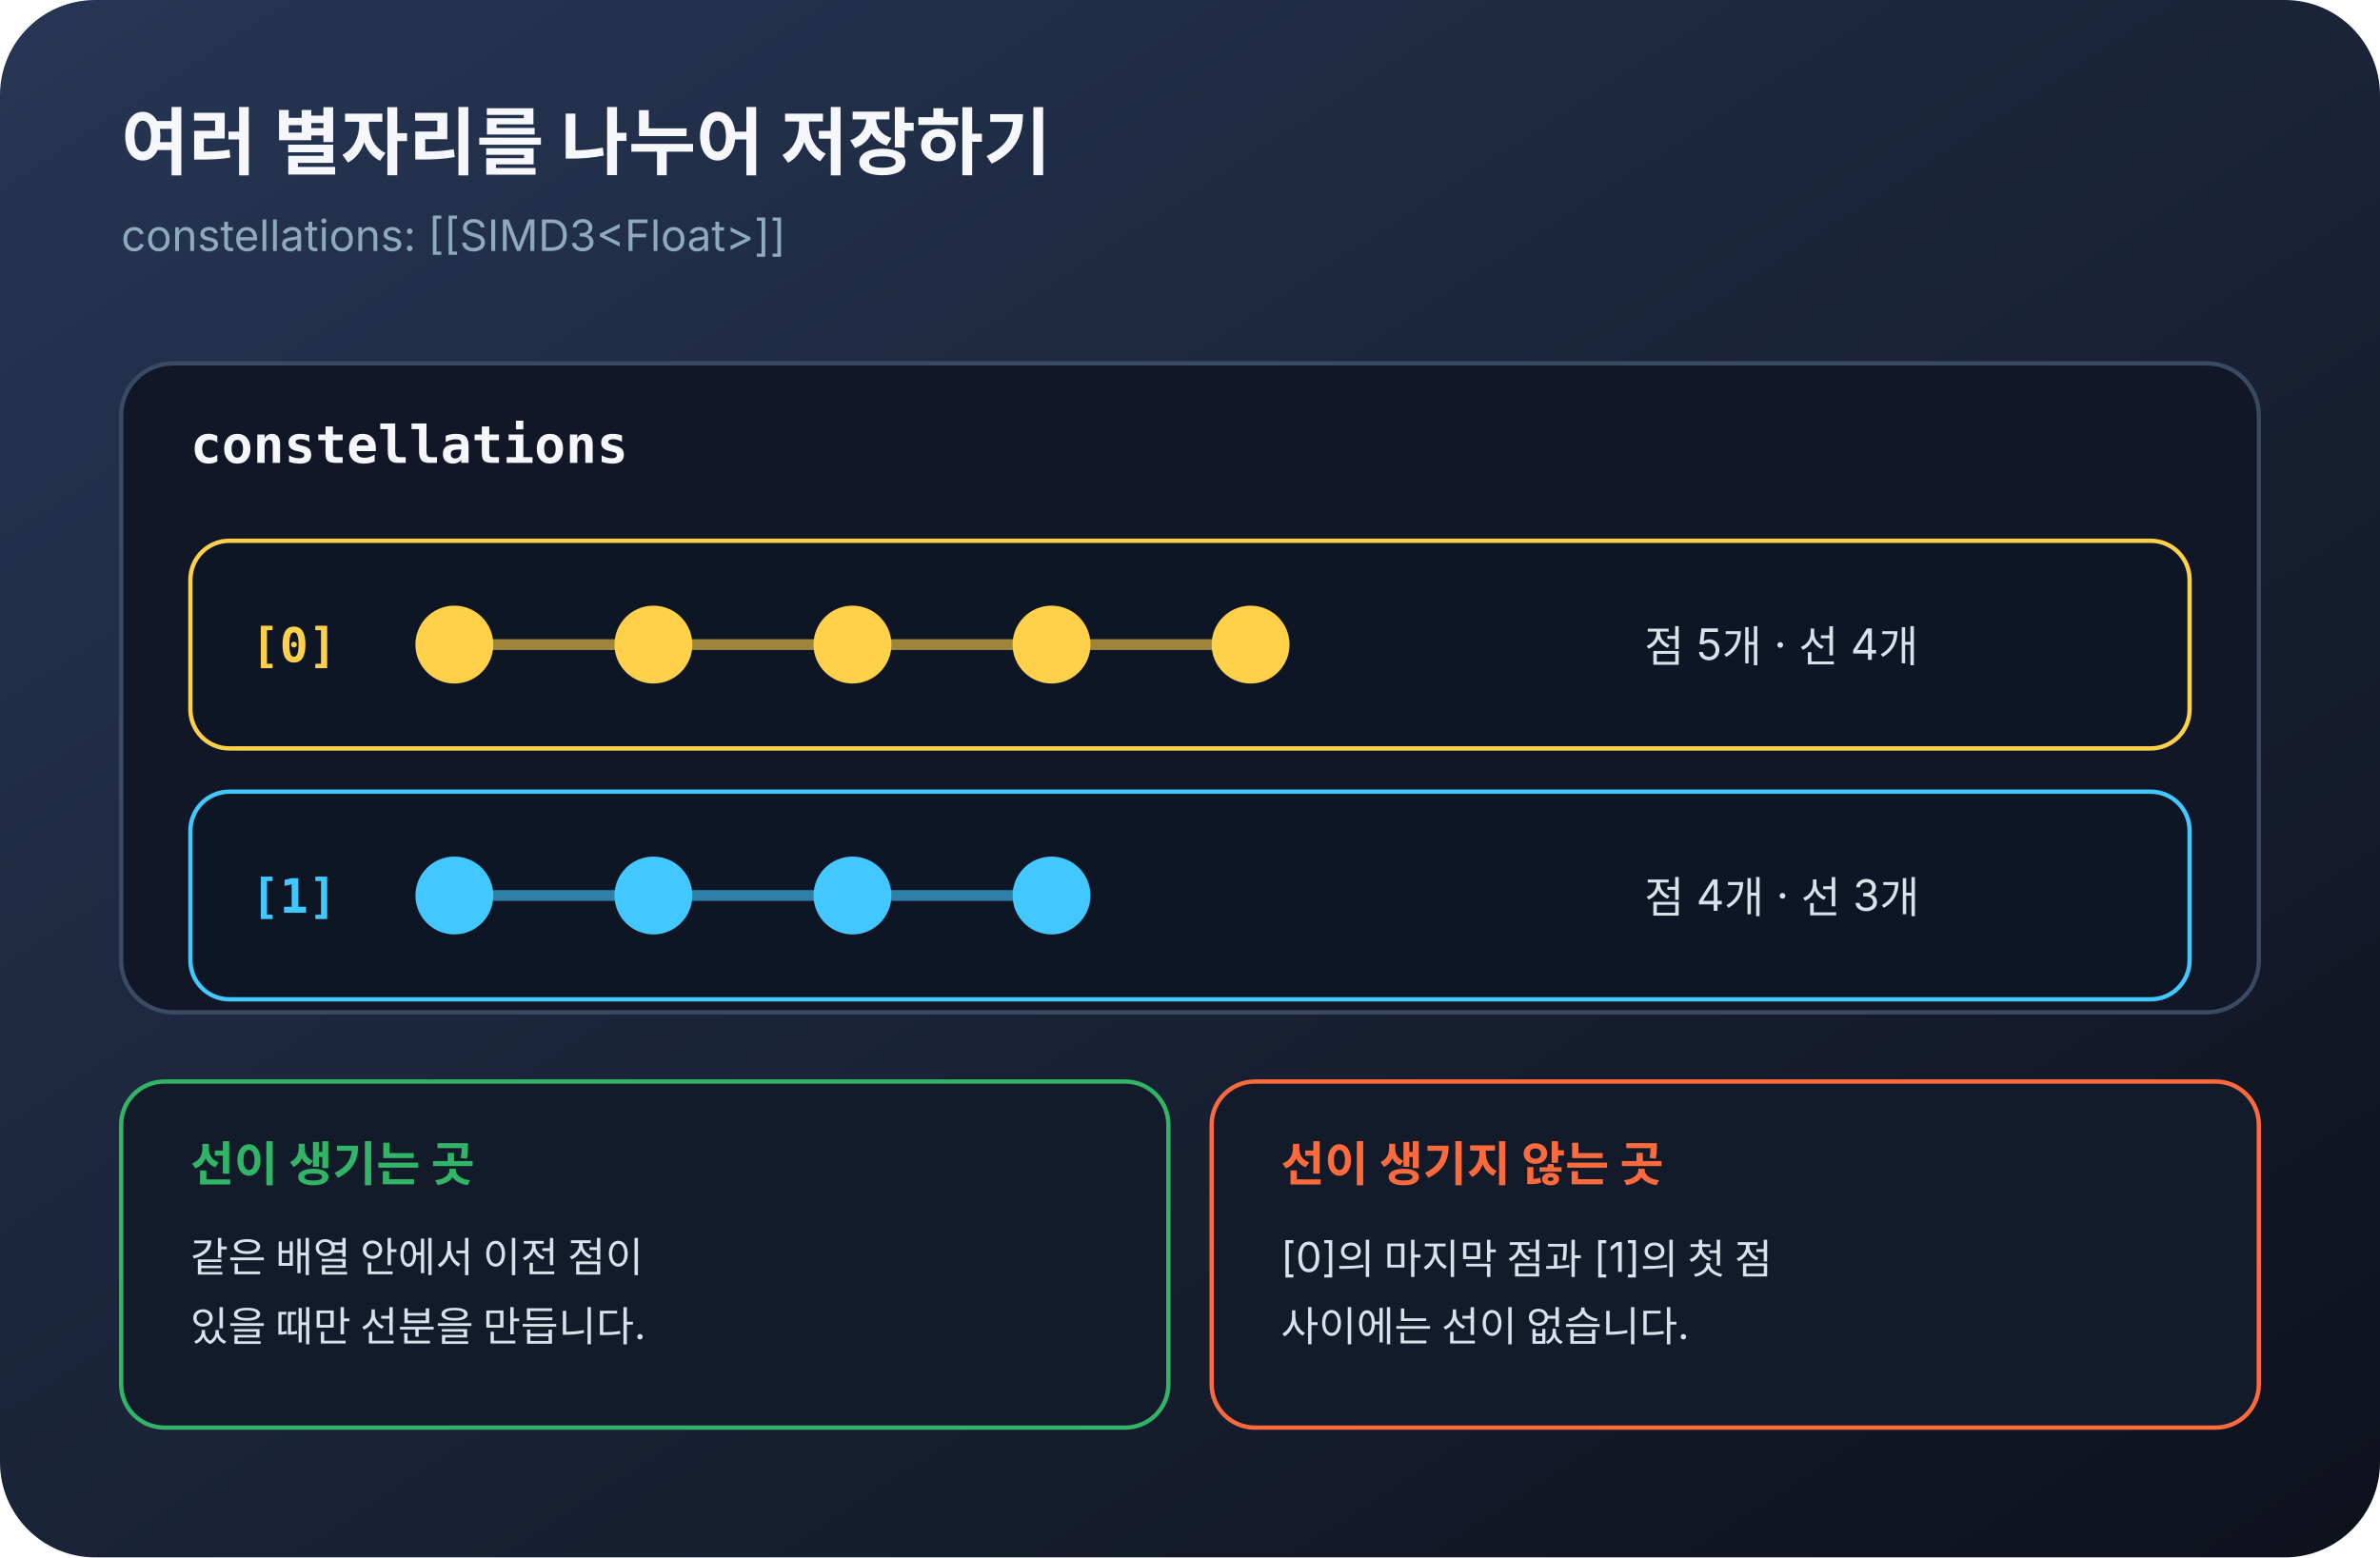
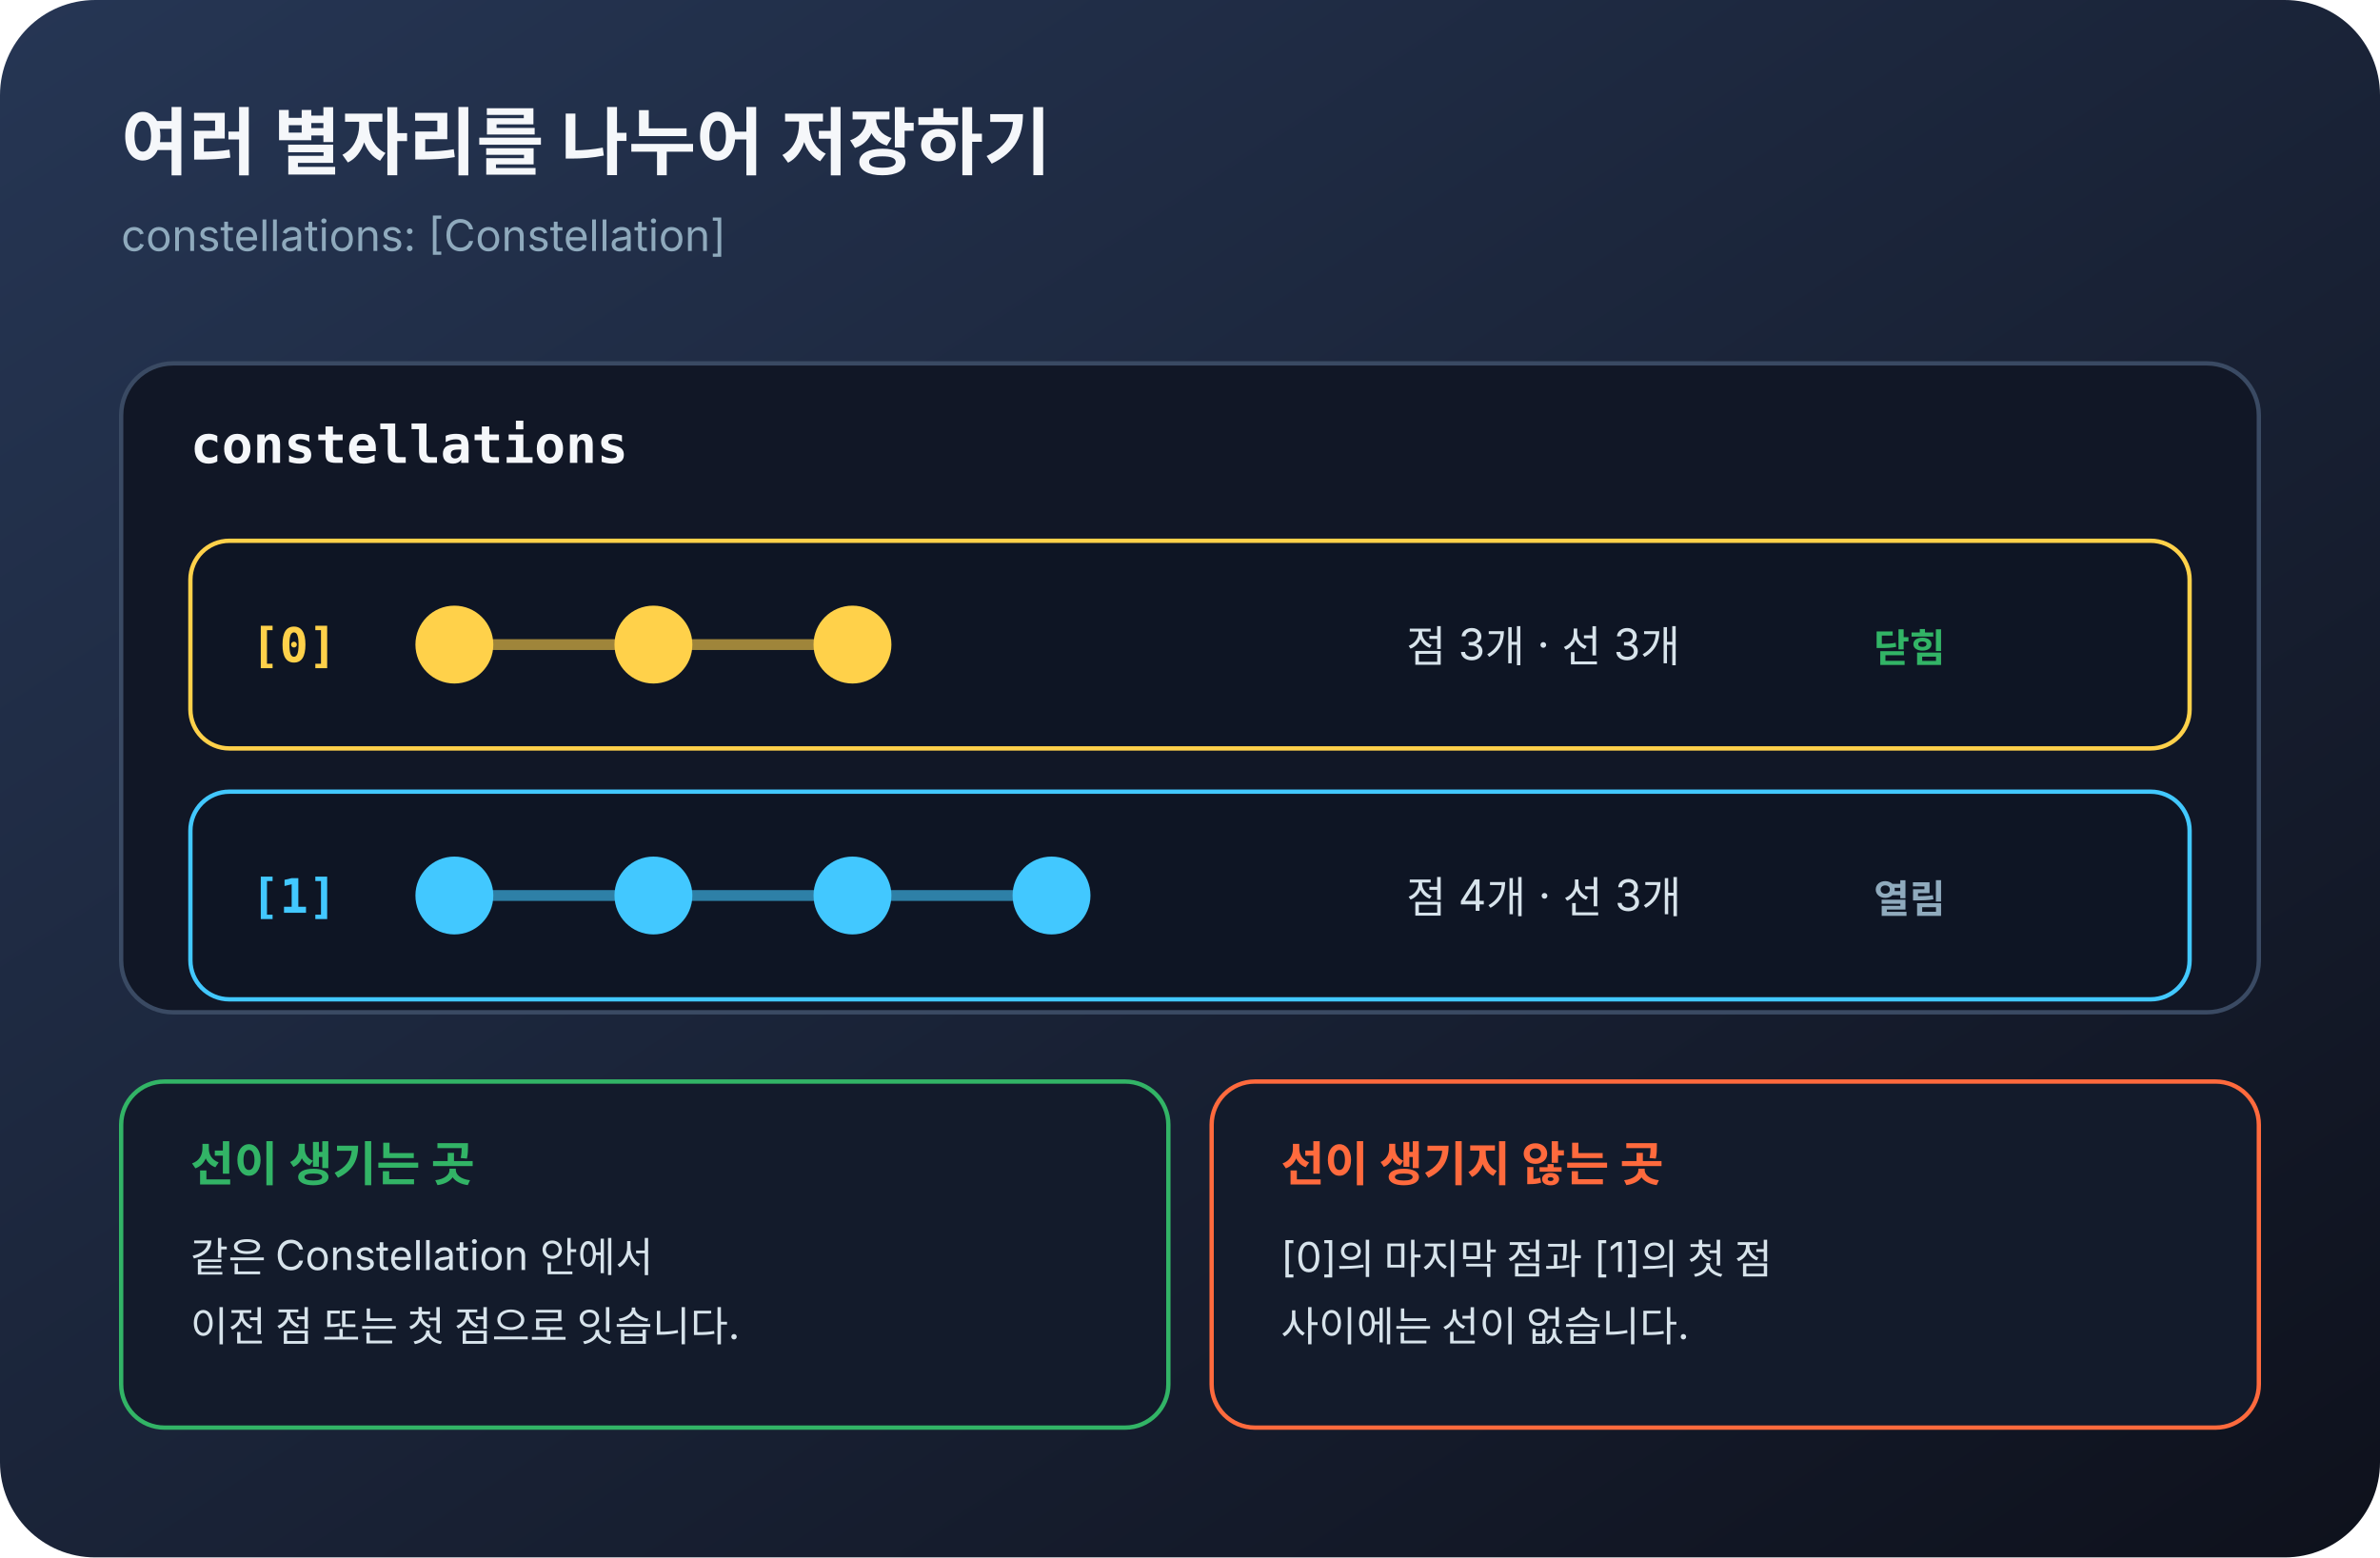
<svg xmlns="http://www.w3.org/2000/svg" width="1100" height="720" viewBox="0 0 1100 720" role="img" aria-labelledby="t d">
  <defs>
    <linearGradient id="bg" x1="0" y1="0" x2="1" y2="1">
      <stop stop-color="#263654" />
      <stop offset="1" stop-color="#0e111c" />
    </linearGradient>
    <linearGradient id="glass" x1="0" y1="0" x2="1" y2="1">
      <stop stop-color="#ffffff" stop-opacity=".22" />
      <stop offset="1" stop-color="#8adfff" stop-opacity=".07" />
    </linearGradient>
    <marker id="head" viewBox="0 0 12 12" refX="9" refY="6" markerWidth="7" markerHeight="7" orient="auto-start-reverse">
      <path d="M1 1 L11 6 L1 11 z" fill="#42c8ff" />
    </marker>
    <marker id="headw" viewBox="0 0 12 12" refX="9" refY="6" markerWidth="7" markerHeight="7" orient="auto-start-reverse">
      <path d="M1 1 L11 6 L1 11 z" fill="#8faabd" />
    </marker>
  </defs>
  <rect x="0" y="0" width="1100" height="720" rx="44" fill="url(#bg)" />
  <text x="56" y="78" fill="#f5f7fa" font-family="-apple-system,'SF Pro Text','Apple SD Gothic Neo',sans-serif" font-size="34" font-weight="700" text-anchor="start">여러 별자리를 나누어 저장하기</text>
-   <text x="56" y="116" fill="#8faabd" font-family="-apple-system,'SF Pro Text','Apple SD Gothic Neo',sans-serif" font-size="20" font-weight="400" text-anchor="start">constellations: [[SIMD3&lt;Float&gt;]]</text>
+   <text x="56" y="116" fill="#8faabd" font-family="-apple-system,'SF Pro Text','Apple SD Gothic Neo',sans-serif" font-size="20" font-weight="400" text-anchor="start">constellations: [Constellation]</text>
  <rect x="56" y="168" width="988" height="300" rx="24" fill="#111726" stroke="#3a4a63" stroke-width="2" />
  <text x="88" y="214" fill="#f5f7fa" font-family="ui-monospace,'SFMono-Regular',Menlo,monospace" font-size="24" font-weight="650" text-anchor="start">constellations</text>
  <rect x="88" y="250" width="924" height="96" rx="18" fill="#0e1524" stroke="#ffd14a" stroke-width="2" />
  <text x="116" y="306" fill="#ffd14a" font-family="ui-monospace,'SFMono-Regular',Menlo,monospace" font-size="22" font-weight="650" text-anchor="start">[0]</text>
  <line x1="210" y1="298" x2="302" y2="298" stroke="#ffd14a" stroke-width="5" opacity=".6" />
  <line x1="302" y1="298" x2="394" y2="298" stroke="#ffd14a" stroke-width="5" opacity=".6" />
-   <line x1="394" y1="298" x2="486" y2="298" stroke="#ffd14a" stroke-width="5" opacity=".6" />
-   <line x1="486" y1="298" x2="578" y2="298" stroke="#ffd14a" stroke-width="5" opacity=".6" />
  <circle cx="210" cy="298" r="18" fill="#ffd14a" />
  <circle cx="302" cy="298" r="18" fill="#ffd14a" />
  <circle cx="394" cy="298" r="18" fill="#ffd14a" />
-   <circle cx="486" cy="298" r="18" fill="#ffd14a" />
-   <circle cx="578" cy="298" r="18" fill="#ffd14a" />
-   <text x="760" y="306" fill="#d7e3eb" font-family="-apple-system,'SF Pro Text','Apple SD Gothic Neo',sans-serif" font-size="20" font-weight="400" text-anchor="start">점 5개 · 선 4개</text>
+   <text x="650" y="306" fill="#d7e3eb" font-family="-apple-system,'SF Pro Text','Apple SD Gothic Neo',sans-serif" font-size="20" font-weight="400" text-anchor="start">점 3개 · 선 3개</text>
+   <text x="866" y="306" fill="#32b466" font-family="-apple-system,'SF Pro Text','Apple SD Gothic Neo',sans-serif" font-size="18" font-weight="650" text-anchor="start">닫힘</text>
  <rect x="88" y="366" width="924" height="96" rx="18" fill="#0e1524" stroke="#42c8ff" stroke-width="2" />
  <text x="116" y="422" fill="#42c8ff" font-family="ui-monospace,'SFMono-Regular',Menlo,monospace" font-size="22" font-weight="650" text-anchor="start">[1]</text>
  <line x1="210" y1="414" x2="302" y2="414" stroke="#42c8ff" stroke-width="5" opacity=".6" />
  <line x1="302" y1="414" x2="394" y2="414" stroke="#42c8ff" stroke-width="5" opacity=".6" />
  <line x1="394" y1="414" x2="486" y2="414" stroke="#42c8ff" stroke-width="5" opacity=".6" />
  <circle cx="210" cy="414" r="18" fill="#42c8ff" />
  <circle cx="302" cy="414" r="18" fill="#42c8ff" />
  <circle cx="394" cy="414" r="18" fill="#42c8ff" />
  <circle cx="486" cy="414" r="18" fill="#42c8ff" />
-   <text x="760" y="422" fill="#d7e3eb" font-family="-apple-system,'SF Pro Text','Apple SD Gothic Neo',sans-serif" font-size="20" font-weight="400" text-anchor="start">점 4개 · 선 3개</text>
+   <text x="650" y="422" fill="#d7e3eb" font-family="-apple-system,'SF Pro Text','Apple SD Gothic Neo',sans-serif" font-size="20" font-weight="400" text-anchor="start">점 4개 · 선 3개</text>
+   <text x="866" y="422" fill="#8faabd" font-family="-apple-system,'SF Pro Text','Apple SD Gothic Neo',sans-serif" font-size="18" font-weight="650" text-anchor="start">열림</text>
  <rect x="56" y="500" width="484" height="160" rx="20" fill="#131b2b" stroke="#32b466" stroke-width="2" />
  <text x="88" y="546" fill="#32b466" font-family="-apple-system,'SF Pro Text','Apple SD Gothic Neo',sans-serif" font-size="22" font-weight="650" text-anchor="start">선이 생기는 곳</text>
-   <text x="88" y="588" fill="#d7e3eb" font-family="-apple-system,'SF Pro Text','Apple SD Gothic Neo',sans-serif" font-size="19" font-weight="400" text-anchor="start">같은 배열 안에서 이전 점이</text>
-   <text x="88" y="620" fill="#d7e3eb" font-family="-apple-system,'SF Pro Text','Apple SD Gothic Neo',sans-serif" font-size="19" font-weight="400" text-anchor="start">있을 때만 선분을 만듭니다.</text>
+   <text x="88" y="588" fill="#d7e3eb" font-family="-apple-system,'SF Pro Text','Apple SD Gothic Neo',sans-serif" font-size="19" font-weight="400" text-anchor="start">같은 Constellation 안에서</text>
+   <text x="88" y="620" fill="#d7e3eb" font-family="-apple-system,'SF Pro Text','Apple SD Gothic Neo',sans-serif" font-size="19" font-weight="400" text-anchor="start">이전 점 또는 첫 점으로 잇습니다.</text>
  <rect x="560" y="500" width="484" height="160" rx="20" fill="#131b2b" stroke="#ff6a3d" stroke-width="2" />
  <text x="592" y="546" fill="#ff6a3d" font-family="-apple-system,'SF Pro Text','Apple SD Gothic Neo',sans-serif" font-size="22" font-weight="650" text-anchor="start">선이 생기지 않는 곳</text>
  <text x="592" y="588" fill="#d7e3eb" font-family="-apple-system,'SF Pro Text','Apple SD Gothic Neo',sans-serif" font-size="19" font-weight="400" text-anchor="start">[0]의 마지막 점과 [1]의 첫 점</text>
  <text x="592" y="620" fill="#d7e3eb" font-family="-apple-system,'SF Pro Text','Apple SD Gothic Neo',sans-serif" font-size="19" font-weight="400" text-anchor="start">사이에는 선이 없습니다.</text>
</svg>
